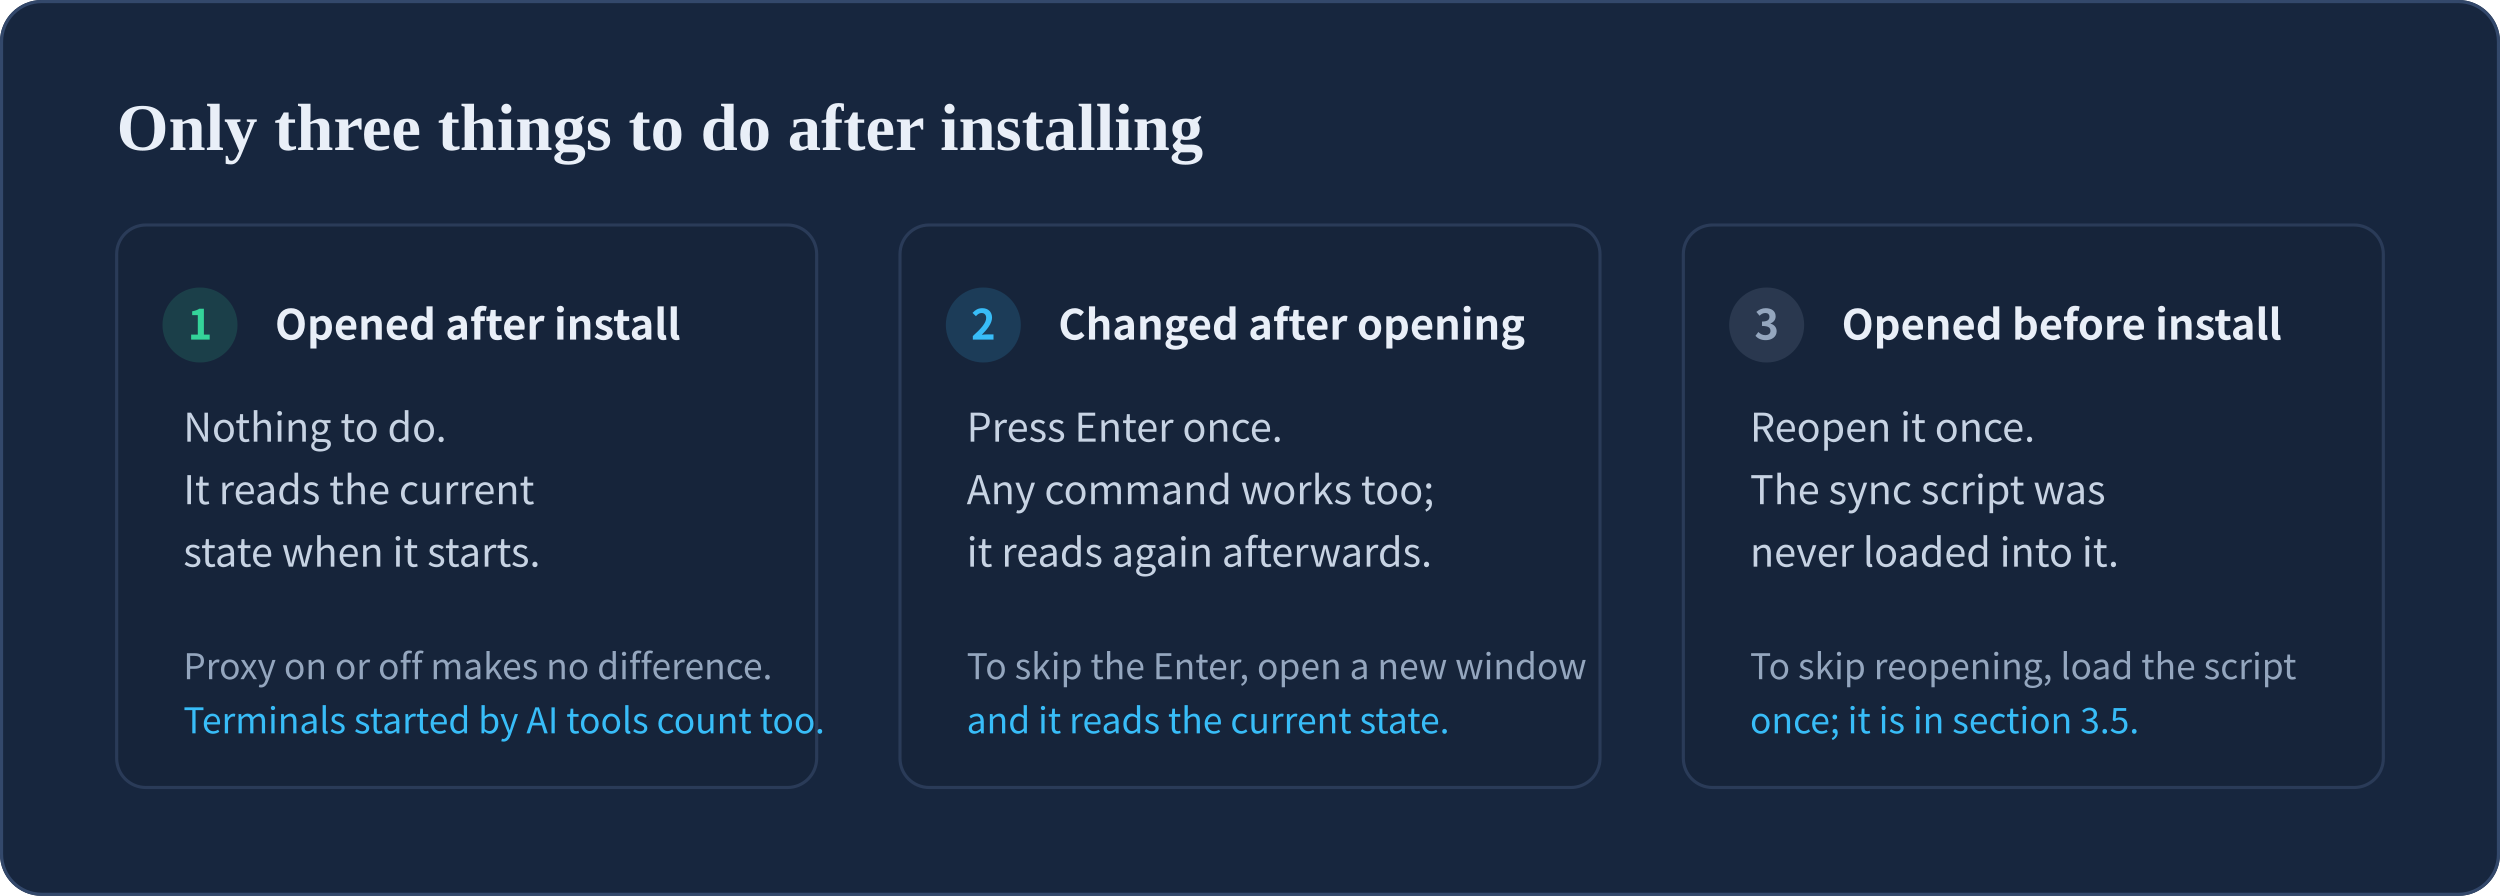
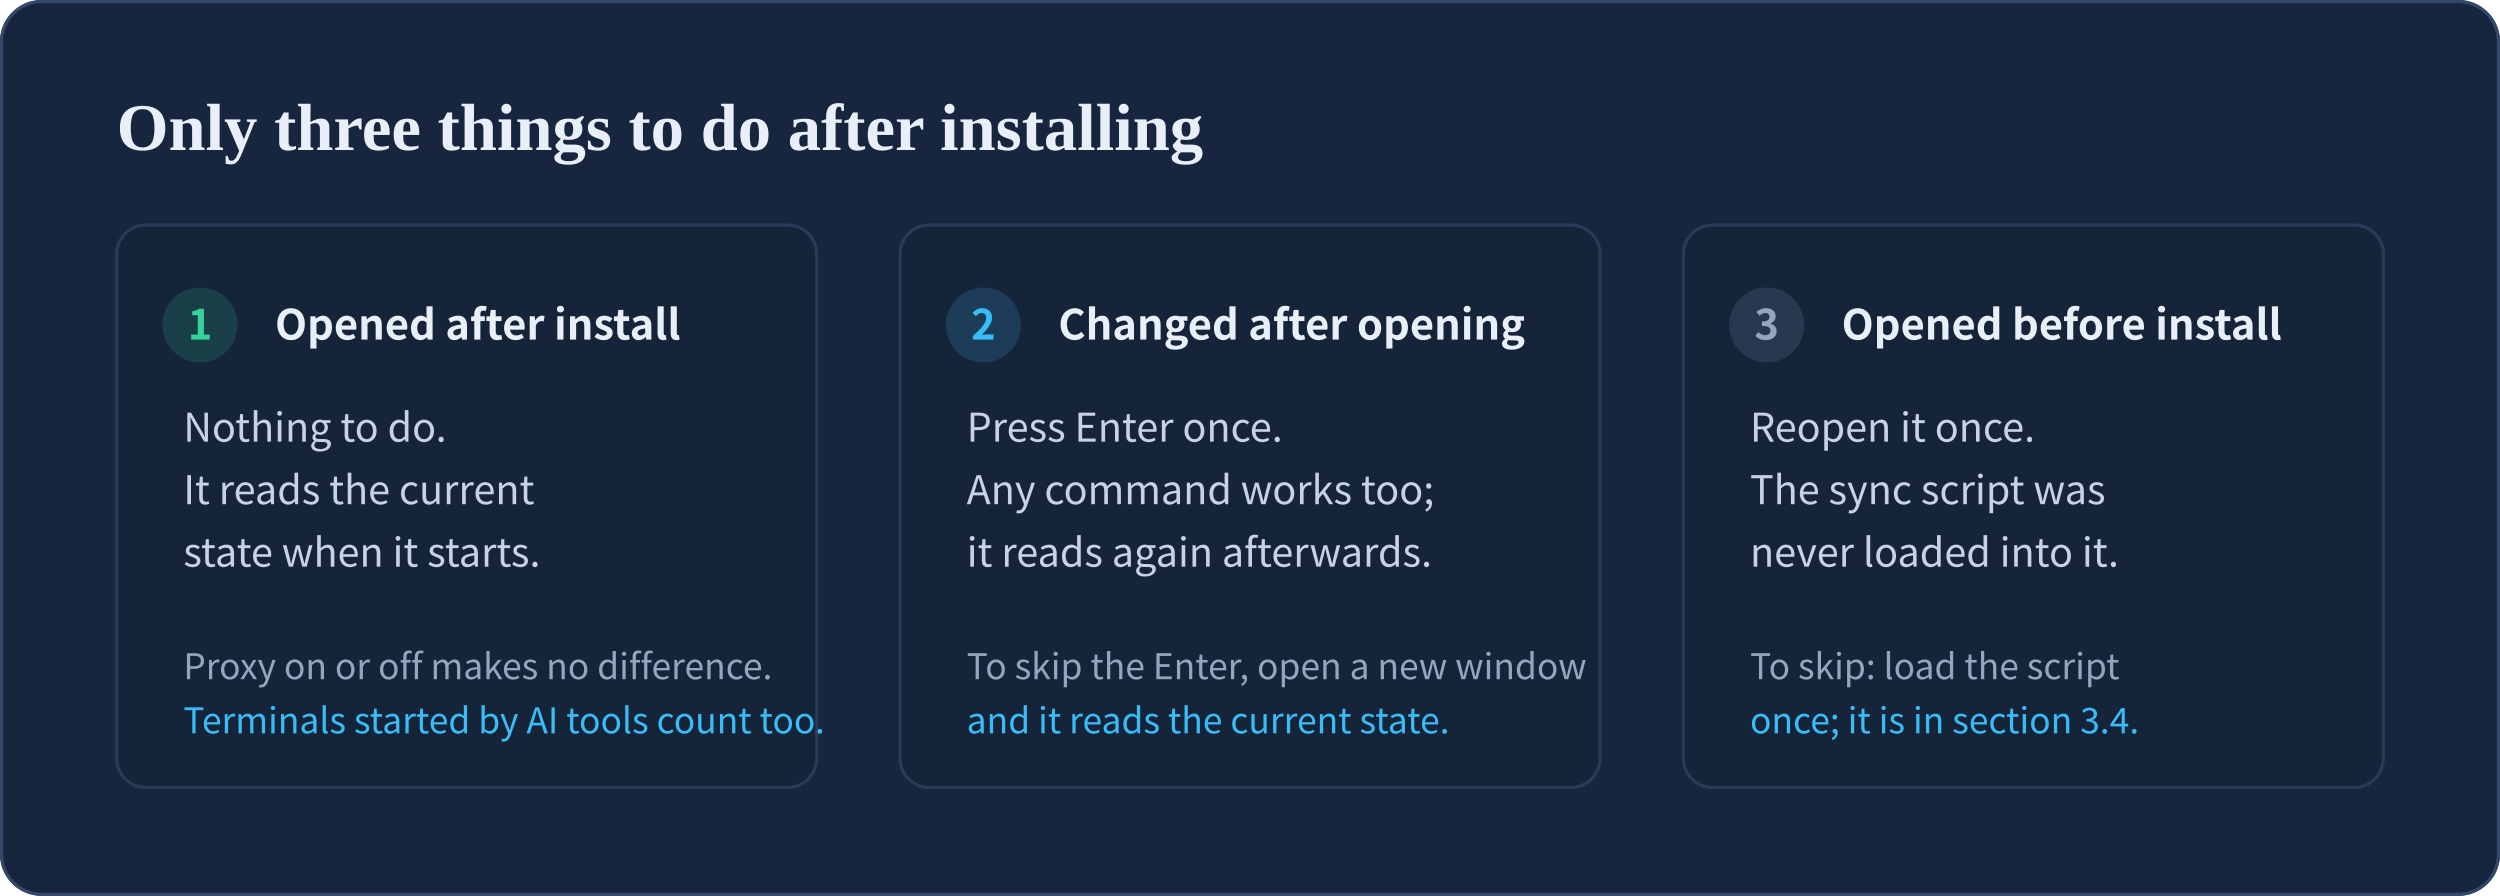
<svg xmlns="http://www.w3.org/2000/svg" width="1200" height="430" viewBox="0 0 1200 430" role="img" aria-labelledby="qsTitle qsDesc">
  <rect width="1200" height="430" rx="20" fill="#17263E" />
  <rect x="0.75" y="0.75" width="1198.5" height="428.5" rx="19.25" fill="none" stroke="#33486B" stroke-width="1.5" />
  <g id="heading">
    <text x="56" y="72" font-size="32" font-weight="700" fill="#E9EFF8">Only three things to do after installing</text>
  </g>
  <g id="cards" fill="none" stroke="#2A3B58" stroke-width="1.5">
    <rect x="56" y="108" width="336" height="270" rx="14" fill="#16243A" />
    <rect x="432" y="108" width="336" height="270" rx="14" fill="#16243A" />
    <rect x="808" y="108" width="336" height="270" rx="14" fill="#16243A" />
  </g>
  <g id="card1" font-family="-apple-system, BlinkMacSystemFont, 'Segoe UI', 'PingFang SC', 'Microsoft YaHei', 'Noto Sans CJK SC', sans-serif">
    <circle cx="96" cy="156" r="18" fill="#34D399" opacity="0.16" />
    <text x="96" y="163" font-size="20" font-weight="700" fill="#34D399" text-anchor="middle">1</text>
    <text x="132" y="163" font-size="20" font-weight="700" fill="#E9EFF8">Opened after install</text>
    <text x="88" y="212" font-size="19" fill="#C7D3E3">Nothing to do.</text>
    <text x="88" y="242" font-size="19" fill="#C7D3E3">It reads the current</text>
    <text x="88" y="272" font-size="19" fill="#C7D3E3">state when it starts.</text>
    <text x="88" y="326" font-size="17" fill="#94A6BE">Proxy on or off makes no difference.</text>
    <text x="88" y="352" font-size="17" fill="#38BDF8">Terminals started by AI tools count too.</text>
  </g>
  <g id="card2" font-family="-apple-system, BlinkMacSystemFont, 'Segoe UI', 'PingFang SC', 'Microsoft YaHei', 'Noto Sans CJK SC', sans-serif">
    <circle cx="472" cy="156" r="18" fill="#38BDF8" opacity="0.16" />
    <text x="472" y="163" font-size="20" font-weight="700" fill="#38BDF8" text-anchor="middle">2</text>
    <text x="508" y="163" font-size="20" font-weight="700" fill="#E9EFF8">Changed after opening</text>
    <text x="464" y="212" font-size="19" fill="#C7D3E3">Press Enter once.</text>
    <text x="464" y="242" font-size="19" fill="#C7D3E3">Any command works too;</text>
    <text x="464" y="272" font-size="19" fill="#C7D3E3">it reads again afterwards.</text>
    <text x="464" y="326" font-size="17" fill="#94A6BE">To skip the Enter, open a new window</text>
    <text x="464" y="352" font-size="17" fill="#38BDF8">and it reads the current state.</text>
  </g>
  <g id="card3" font-family="-apple-system, BlinkMacSystemFont, 'Segoe UI', 'PingFang SC', 'Microsoft YaHei', 'Noto Sans CJK SC', sans-serif">
    <circle cx="848" cy="156" r="18" fill="#94A6BE" opacity="0.16" />
    <text x="848" y="163" font-size="20" font-weight="700" fill="#94A6BE" text-anchor="middle">3</text>
    <text x="884" y="163" font-size="20" font-weight="700" fill="#E9EFF8">Opened before install</text>
    <text x="840" y="212" font-size="19" fill="#C7D3E3">Reopen it once.</text>
    <text x="840" y="242" font-size="19" fill="#C7D3E3">The sync script was</text>
    <text x="840" y="272" font-size="19" fill="#C7D3E3">never loaded into it.</text>
-     <text x="840" y="326" font-size="17" fill="#94A6BE">To skip reopening, load the script</text>
-     <text x="840" y="352" font-size="17" fill="#38BDF8">once; it is in section 3.5.</text>
+     <text x="840" y="326" font-size="17" fill="#94A6BE">To skip: load the script</text>
+     <text x="840" y="352" font-size="17" fill="#38BDF8">once; it is in section 3.4.</text>
  </g>
</svg>
